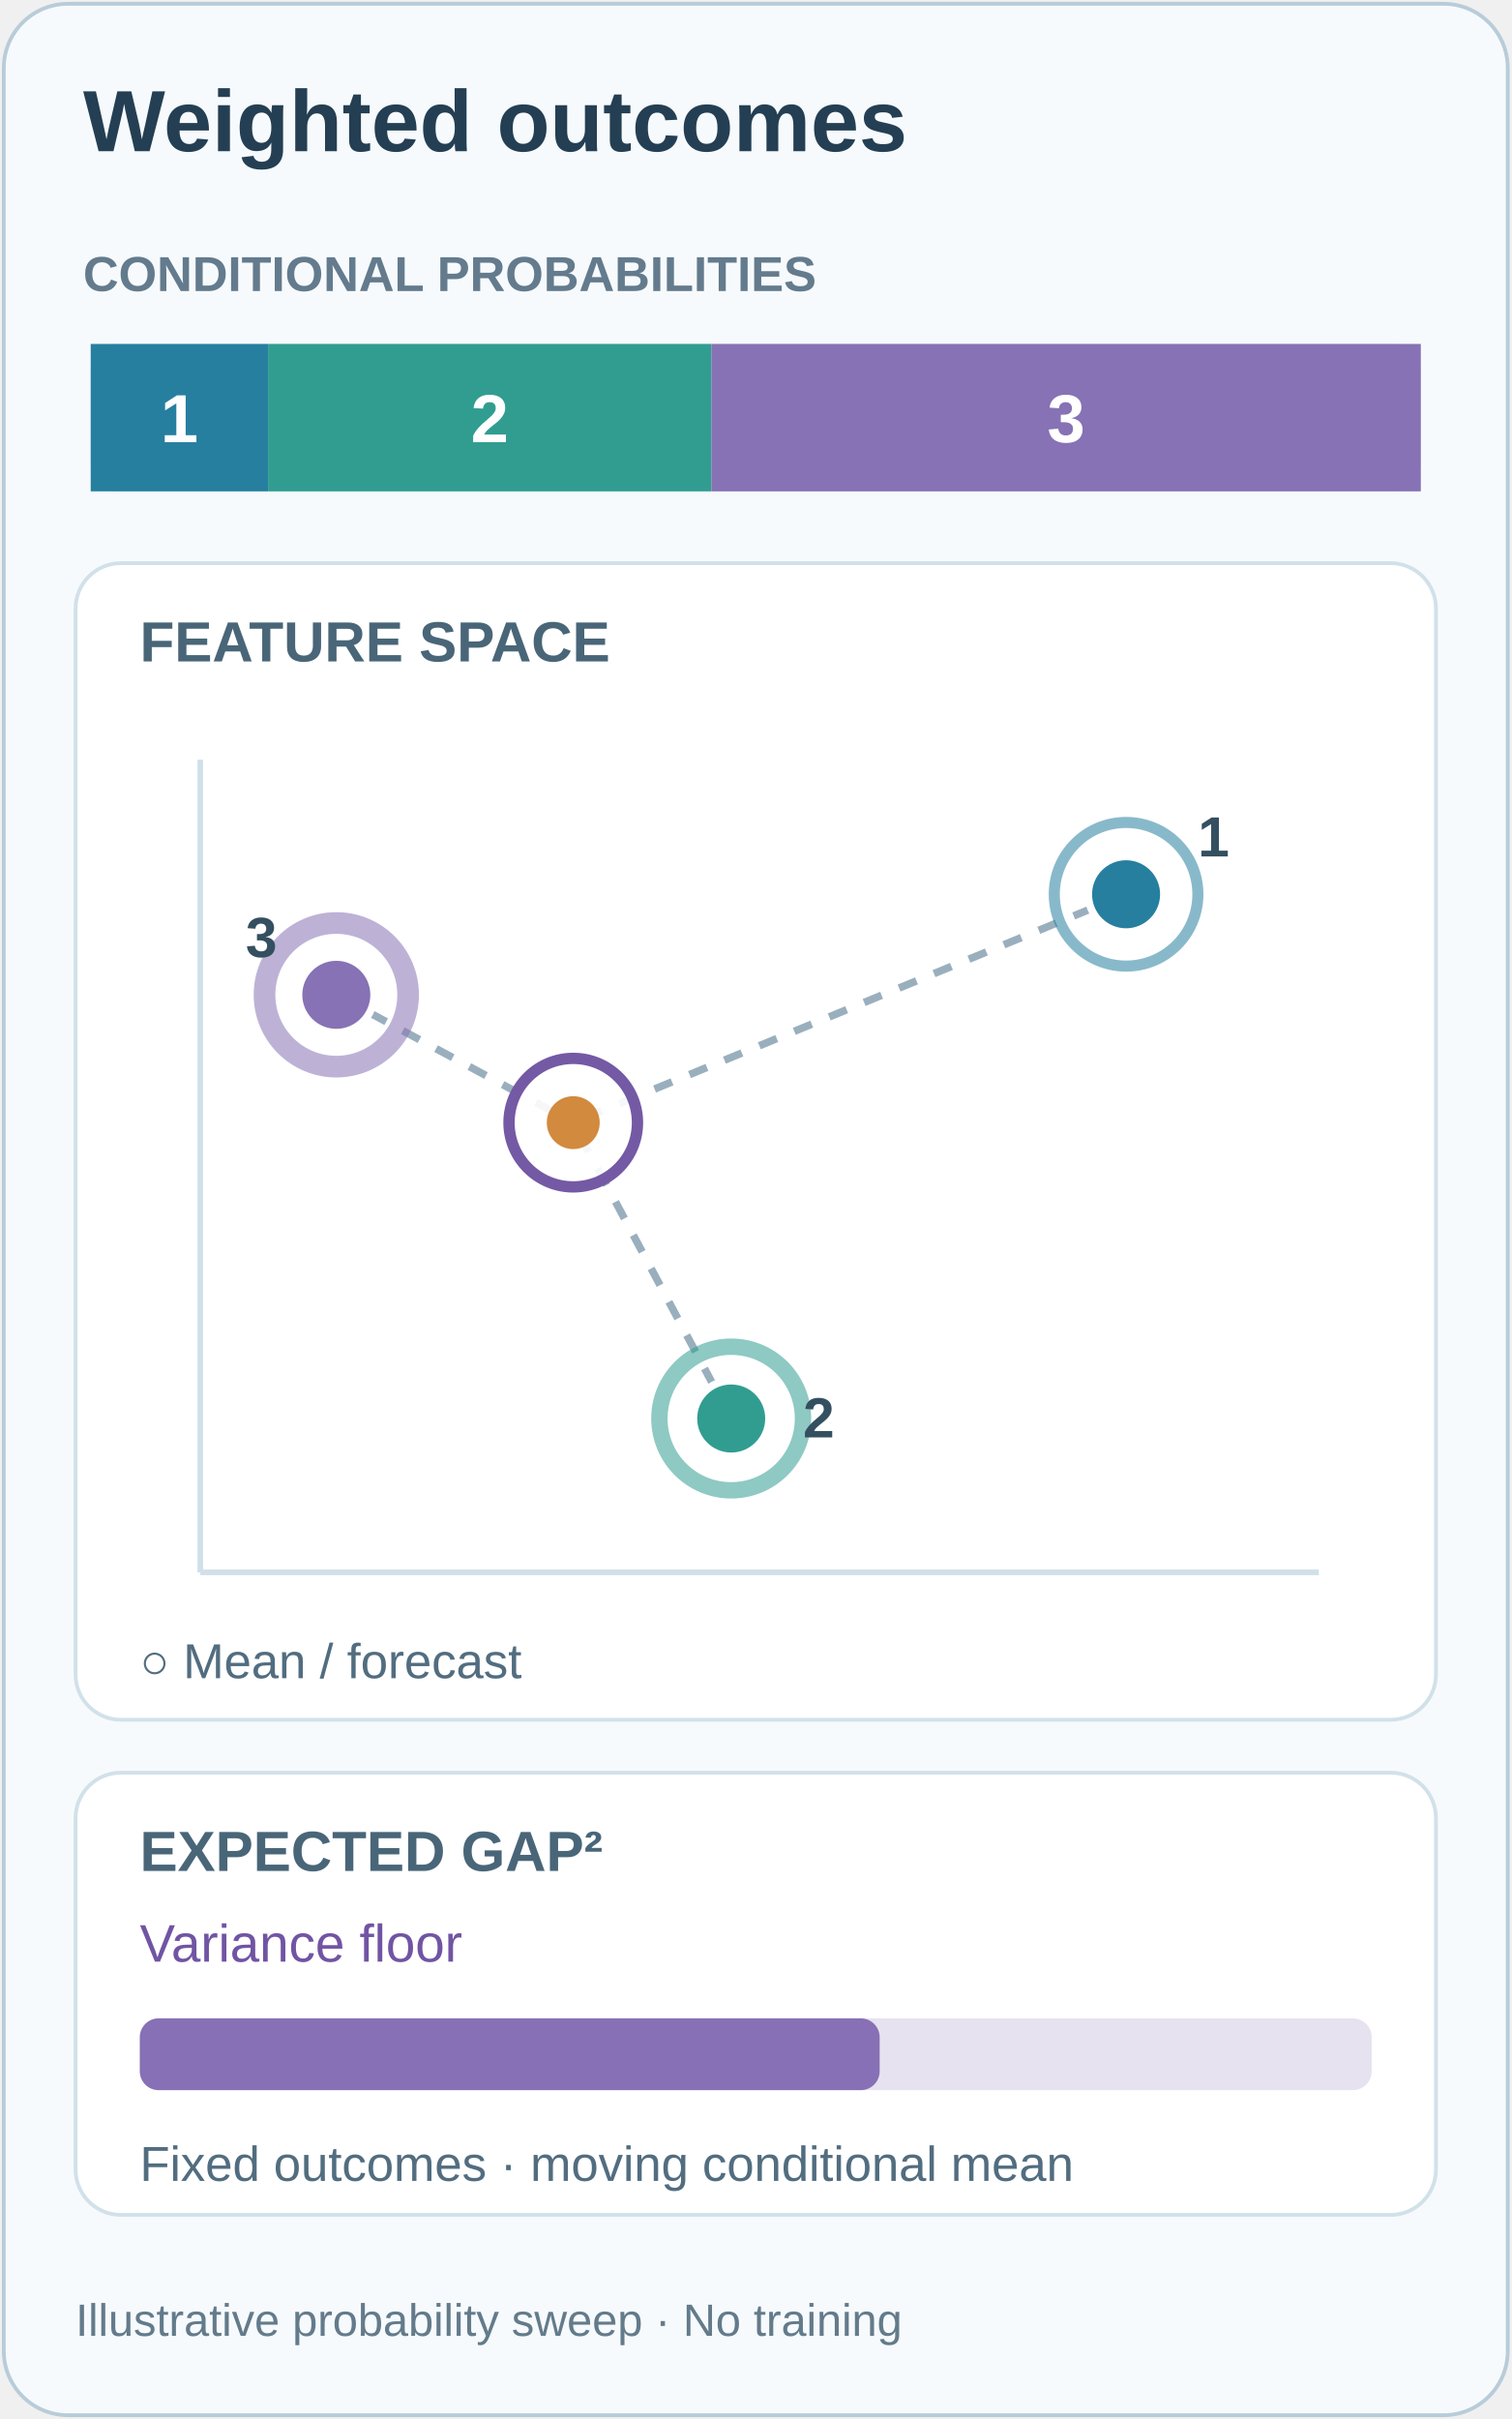
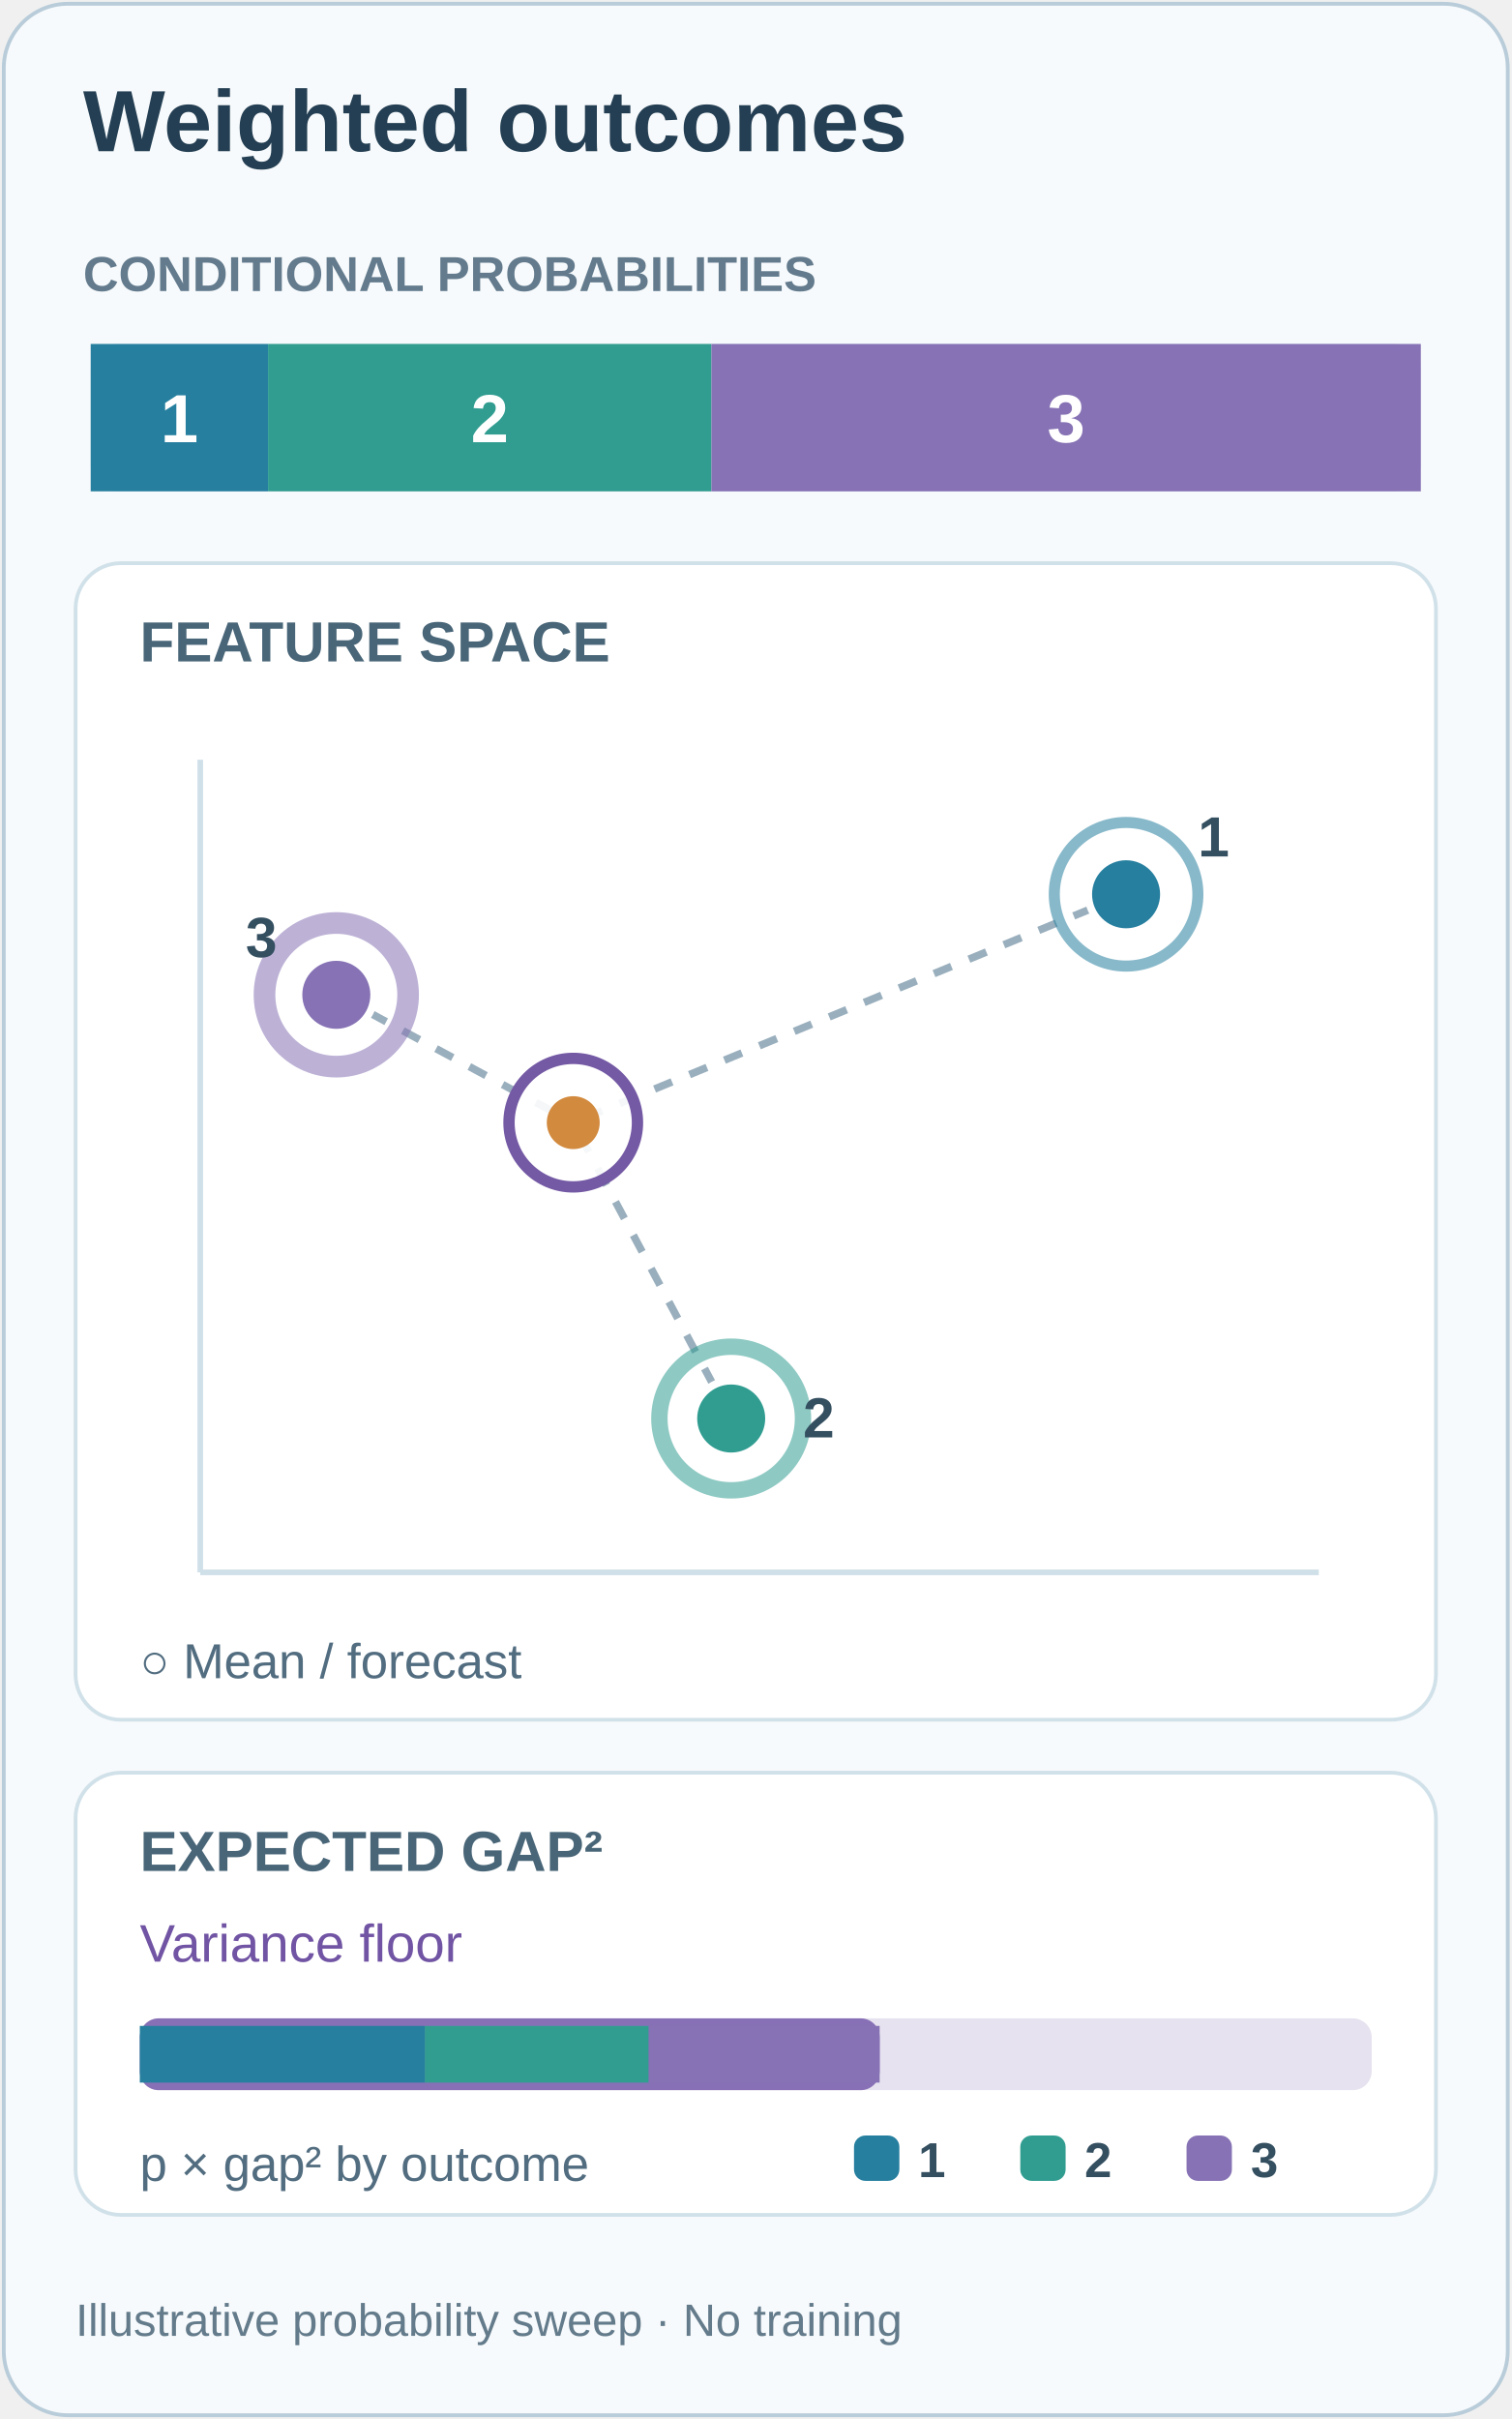
<svg xmlns="http://www.w3.org/2000/svg" width="400" height="640" viewBox="0 0 400 640" role="img" aria-labelledby="title desc">
  <rect x="1" y="1" width="398" height="638" rx="17" fill="#f7fafc" stroke="#b8ccd9" />
  <text x="22" y="40" font-family="Arial,sans-serif" font-size="23" font-weight="700" fill="#243f53">Weighted outcomes</text>
  <text x="22" y="77" font-family="Arial,sans-serif" font-size="13" font-weight="700" fill="#637b8d">CONDITIONAL PROBABILITIES</text>
  <rect x="24" y="91" width="352" height="39" rx="7" fill="#dfe9ef" />
  <rect id="icm-weight-1" x="24.000" y="91" width="46.933" height="39" fill="#267f9f">
    <animate attributeName="x" values="24.000;24.000;24.000;24.000;24.000" keyTimes="0;.25;.5;.75;1" dur="10s" calcMode="linear" repeatCount="indefinite" />
    <animate attributeName="width" values="46.933;117.333;187.733;117.333;46.933" keyTimes="0;.25;.5;.75;1" dur="10s" calcMode="linear" repeatCount="indefinite" />
  </rect>
  <text x="47.467" y="117" text-anchor="middle" font-family="Arial,sans-serif" font-size="18" font-weight="700" fill="#fff">1<animate attributeName="x" values="47.467;82.667;117.867;82.667;47.467" keyTimes="0;.25;.5;.75;1" dur="10s" calcMode="linear" repeatCount="indefinite" />
  </text>
  <rect id="icm-weight-2" x="70.933" y="91" width="117.333" height="39" fill="#319d91">
    <animate attributeName="x" values="70.933;141.333;211.733;141.333;70.933" keyTimes="0;.25;.5;.75;1" dur="10s" calcMode="linear" repeatCount="indefinite" />
    <animate attributeName="width" values="117.333;117.333;117.333;117.333;117.333" keyTimes="0;.25;.5;.75;1" dur="10s" calcMode="linear" repeatCount="indefinite" />
  </rect>
  <text x="129.600" y="117" text-anchor="middle" font-family="Arial,sans-serif" font-size="18" font-weight="700" fill="#fff">2<animate attributeName="x" values="129.600;200.000;270.400;200.000;129.600" keyTimes="0;.25;.5;.75;1" dur="10s" calcMode="linear" repeatCount="indefinite" />
  </text>
  <rect id="icm-weight-3" x="188.267" y="91" width="187.733" height="39" fill="#8672b4">
    <animate attributeName="x" values="188.267;258.667;329.067;258.667;188.267" keyTimes="0;.25;.5;.75;1" dur="10s" calcMode="linear" repeatCount="indefinite" />
    <animate attributeName="width" values="187.733;117.333;46.933;117.333;187.733" keyTimes="0;.25;.5;.75;1" dur="10s" calcMode="linear" repeatCount="indefinite" />
  </rect>
  <text x="282.133" y="117" text-anchor="middle" font-family="Arial,sans-serif" font-size="18" font-weight="700" fill="#fff">3<animate attributeName="x" values="282.133;317.333;352.533;317.333;282.133" keyTimes="0;.25;.5;.75;1" dur="10s" calcMode="linear" repeatCount="indefinite" />
  </text>
  <rect x="20" y="149" width="360" height="306" rx="12" fill="#fff" stroke="#d1e1e9" />
  <text x="37" y="175" font-family="Arial,sans-serif" font-size="15" font-weight="700" fill="#496678">FEATURE SPACE</text>
  <path d="M53 416H349M53 201V416" fill="none" stroke="#d0e0e9" stroke-width="1.5" />
  <line x1="298.000" y1="236.600" x2="151.700" y2="297.020" stroke="#9aafbd" stroke-width="2" stroke-dasharray="5 5">
    <animate attributeName="x2" values="151.700;193.500;235.300;193.500;151.700" keyTimes="0;.25;.5;.75;1" dur="10s" calcMode="linear" repeatCount="indefinite" />
    <animate attributeName="y2" values="297.020;291.700;286.380;291.700;297.020" keyTimes="0;.25;.5;.75;1" dur="10s" calcMode="linear" repeatCount="indefinite" />
  </line>
  <circle id="icm-ring-1" cx="298.000" cy="236.600" r="19" fill="none" stroke="#267f9f" opacity=".55" stroke-width="2.933">
    <animate attributeName="stroke-width" values="2.933;4.333;5.733;4.333;2.933" keyTimes="0;.25;.5;.75;1" dur="10s" calcMode="linear" repeatCount="indefinite" />
  </circle>
  <circle cx="298.000" cy="236.600" r="10" fill="#267f9f" stroke="#fff" stroke-width="2" />
  <text x="317.000" y="226.600" font-family="Arial,sans-serif" font-size="15" font-weight="700" fill="#344f60">1</text>
  <line x1="193.500" y1="375.300" x2="151.700" y2="297.020" stroke="#9aafbd" stroke-width="2" stroke-dasharray="5 5">
    <animate attributeName="x2" values="151.700;193.500;235.300;193.500;151.700" keyTimes="0;.25;.5;.75;1" dur="10s" calcMode="linear" repeatCount="indefinite" />
    <animate attributeName="y2" values="297.020;291.700;286.380;291.700;297.020" keyTimes="0;.25;.5;.75;1" dur="10s" calcMode="linear" repeatCount="indefinite" />
  </line>
  <circle id="icm-ring-2" cx="193.500" cy="375.300" r="19" fill="none" stroke="#319d91" opacity=".55" stroke-width="4.333">
    <animate attributeName="stroke-width" values="4.333;4.333;4.333;4.333;4.333" keyTimes="0;.25;.5;.75;1" dur="10s" calcMode="linear" repeatCount="indefinite" />
  </circle>
  <circle cx="193.500" cy="375.300" r="10" fill="#319d91" stroke="#fff" stroke-width="2" />
  <text x="212.500" y="380.300" font-family="Arial,sans-serif" font-size="15" font-weight="700" fill="#344f60">2</text>
  <line x1="89.000" y1="263.200" x2="151.700" y2="297.020" stroke="#9aafbd" stroke-width="2" stroke-dasharray="5 5">
    <animate attributeName="x2" values="151.700;193.500;235.300;193.500;151.700" keyTimes="0;.25;.5;.75;1" dur="10s" calcMode="linear" repeatCount="indefinite" />
    <animate attributeName="y2" values="297.020;291.700;286.380;291.700;297.020" keyTimes="0;.25;.5;.75;1" dur="10s" calcMode="linear" repeatCount="indefinite" />
  </line>
  <circle id="icm-ring-3" cx="89.000" cy="263.200" r="19" fill="none" stroke="#8672b4" opacity=".55" stroke-width="5.733">
    <animate attributeName="stroke-width" values="5.733;4.333;2.933;4.333;5.733" keyTimes="0;.25;.5;.75;1" dur="10s" calcMode="linear" repeatCount="indefinite" />
  </circle>
  <circle cx="89.000" cy="263.200" r="10" fill="#8672b4" stroke="#fff" stroke-width="2" />
  <text x="65.000" y="253.200" font-family="Arial,sans-serif" font-size="15" font-weight="700" fill="#344f60">3</text>
  <circle id="icm-weighted-mean" cx="151.700" cy="297.020" r="17" stroke="#7459a4" stroke-width="3" fill="#fff" fill-opacity=".9">
    <animate attributeName="cx" values="151.700;193.500;235.300;193.500;151.700" keyTimes="0;.25;.5;.75;1" dur="10s" calcMode="linear" repeatCount="indefinite" />
    <animate attributeName="cy" values="297.020;291.700;286.380;291.700;297.020" keyTimes="0;.25;.5;.75;1" dur="10s" calcMode="linear" repeatCount="indefinite" />
  </circle>
  <circle id="icm-weighted-forecast" cx="151.700" cy="297.020" r="7" fill="#d28a3e">
    <animate attributeName="cx" values="151.700;193.500;235.300;193.500;151.700" keyTimes="0;.25;.5;.75;1" dur="10s" calcMode="linear" repeatCount="indefinite" />
    <animate attributeName="cy" values="297.020;291.700;286.380;291.700;297.020" keyTimes="0;.25;.5;.75;1" dur="10s" calcMode="linear" repeatCount="indefinite" />
  </circle>
  <text x="37" y="444" font-family="Arial,sans-serif" font-size="13" fill="#526d80">○ Mean / forecast</text>
  <rect x="20" y="469" width="360" height="117" rx="12" fill="#fff" stroke="#d1e1e9" />
  <text x="37" y="495" font-family="Arial,sans-serif" font-size="15" font-weight="700" fill="#496678">EXPECTED GAP²</text>
  <text x="37" y="519" font-family="Arial,sans-serif" font-size="14" fill="#7154a3">Variance floor</text>
  <rect x="37" y="534" width="326" height="19" rx="5" fill="#e6e2ef" />
  <rect id="icm-weighted-variance" x="37" y="534" width="195.787" height="19" rx="5" fill="#8770b5">
    <animate attributeName="width" values="195.787;204.407;212.226;219.242;225.458;230.871;235.483;239.293;242.301;244.508;245.913;246.516;246.317;245.317;243.515;240.912;237.507;233.300;228.291;222.481;215.869;222.481;228.291;233.300;237.507;240.912;243.515;245.317;246.317;246.516;245.913;244.508;242.301;239.293;235.483;230.871;225.458;219.242;212.226;204.407;195.787" keyTimes="0.000;0.025;0.050;0.075;0.100;0.125;0.150;0.175;0.200;0.225;0.250;0.275;0.300;0.325;0.350;0.375;0.400;0.425;0.450;0.475;0.500;0.525;0.550;0.575;0.600;0.625;0.650;0.675;0.700;0.725;0.750;0.775;0.800;0.825;0.850;0.875;0.900;0.925;0.950;0.975;1.000" dur="10s" calcMode="linear" repeatCount="indefinite" />
  </rect>
-   <text x="37" y="577" font-family="Arial,sans-serif" font-size="13" fill="#526d80">Fixed outcomes · moving conditional mean</text>
+   <rect id="icm-variance-term-1" x="37.000" y="536" width="75.417" height="15" fill="#267f9f" aria-hidden="true">
+     <animate attributeName="x" values="37.000;37.000;37.000;37.000;37.000;37.000;37.000;37.000;37.000;37.000;37.000;37.000;37.000;37.000;37.000;37.000;37.000;37.000;37.000;37.000;37.000;37.000;37.000;37.000;37.000;37.000;37.000;37.000;37.000;37.000;37.000;37.000;37.000;37.000;37.000;37.000;37.000;37.000;37.000;37.000;37.000" keyTimes="0.000;0.025;0.050;0.075;0.100;0.125;0.150;0.175;0.200;0.225;0.250;0.275;0.300;0.325;0.350;0.375;0.400;0.425;0.450;0.475;0.500;0.525;0.550;0.575;0.600;0.625;0.650;0.675;0.700;0.725;0.750;0.775;0.800;0.825;0.850;0.875;0.900;0.925;0.950;0.975;1.000" dur="10s" calcMode="linear" repeatCount="indefinite" />
+     <animate attributeName="width" values="75.417;82.335;88.245;93.196;97.235;100.411;102.772;104.366;105.241;105.445;105.026;104.033;102.513;100.515;98.087;95.276;92.131;88.700;85.031;81.173;77.172;81.173;85.031;88.700;92.131;95.276;98.087;100.515;102.513;104.033;105.026;105.445;105.241;104.366;102.772;100.411;97.235;93.196;88.245;82.335;75.417" keyTimes="0.000;0.025;0.050;0.075;0.100;0.125;0.150;0.175;0.200;0.225;0.250;0.275;0.300;0.325;0.350;0.375;0.400;0.425;0.450;0.475;0.500;0.525;0.550;0.575;0.600;0.625;0.650;0.675;0.700;0.725;0.750;0.775;0.800;0.825;0.850;0.875;0.900;0.925;0.950;0.975;1.000" dur="10s" calcMode="linear" repeatCount="indefinite" />
+   </rect>
+   <rect id="icm-variance-term-2" x="112.417" y="536" width="59.262" height="15" fill="#319d91" aria-hidden="true">
+     <animate attributeName="x" values="112.417;119.335;125.245;130.196;134.235;137.411;139.772;141.366;142.241;142.445;142.026;141.033;139.513;137.515;135.087;132.276;129.131;125.700;122.031;118.173;114.172;118.173;122.031;125.700;129.131;132.276;135.087;137.515;139.513;141.033;142.026;142.445;142.241;141.366;139.772;137.411;134.235;130.196;125.245;119.335;112.417" keyTimes="0.000;0.025;0.050;0.075;0.100;0.125;0.150;0.175;0.200;0.225;0.250;0.275;0.300;0.325;0.350;0.375;0.400;0.425;0.450;0.475;0.500;0.525;0.550;0.575;0.600;0.625;0.650;0.675;0.700;0.725;0.750;0.775;0.800;0.825;0.850;0.875;0.900;0.925;0.950;0.975;1.000" dur="10s" calcMode="linear" repeatCount="indefinite" />
+     <animate attributeName="width" values="59.262;57.393;55.791;54.456;53.389;52.588;52.055;51.789;51.790;52.059;52.595;53.398;54.468;55.805;57.410;59.282;61.421;63.828;66.501;69.442;72.650;69.442;66.501;63.828;61.421;59.282;57.410;55.805;54.468;53.398;52.595;52.059;51.790;51.789;52.055;52.588;53.389;54.456;55.791;57.393;59.262" keyTimes="0.000;0.025;0.050;0.075;0.100;0.125;0.150;0.175;0.200;0.225;0.250;0.275;0.300;0.325;0.350;0.375;0.400;0.425;0.450;0.475;0.500;0.525;0.550;0.575;0.600;0.625;0.650;0.675;0.700;0.725;0.750;0.775;0.800;0.825;0.850;0.875;0.900;0.925;0.950;0.975;1.000" dur="10s" calcMode="linear" repeatCount="indefinite" />
+   </rect>
+   <rect id="icm-variance-term-3" x="171.680" y="536" width="61.107" height="15" fill="#8672b4" aria-hidden="true">
+     <animate attributeName="x" values="171.680;176.728;181.036;184.652;187.624;189.999;191.827;193.155;194.031;194.504;194.621;194.431;193.981;193.321;192.497;191.558;190.552;189.528;188.533;187.615;186.823;187.615;188.533;189.528;190.552;191.558;192.497;193.321;193.981;194.431;194.621;194.504;194.031;193.155;191.827;189.999;187.624;184.652;181.036;176.728;171.680" keyTimes="0.000;0.025;0.050;0.075;0.100;0.125;0.150;0.175;0.200;0.225;0.250;0.275;0.300;0.325;0.350;0.375;0.400;0.425;0.450;0.475;0.500;0.525;0.550;0.575;0.600;0.625;0.650;0.675;0.700;0.725;0.750;0.775;0.800;0.825;0.850;0.875;0.900;0.925;0.950;0.975;1.000" dur="10s" calcMode="linear" repeatCount="indefinite" />
+     <animate attributeName="width" values="61.107;64.679;68.190;71.591;74.834;77.872;80.656;83.138;85.270;87.004;88.292;89.085;89.336;88.997;88.019;86.354;83.954;80.772;76.758;71.866;66.046;71.866;76.758;80.772;83.954;86.354;88.019;88.997;89.336;89.085;88.292;87.004;85.270;83.138;80.656;77.872;74.834;71.591;68.190;64.679;61.107" keyTimes="0.000;0.025;0.050;0.075;0.100;0.125;0.150;0.175;0.200;0.225;0.250;0.275;0.300;0.325;0.350;0.375;0.400;0.425;0.450;0.475;0.500;0.525;0.550;0.575;0.600;0.625;0.650;0.675;0.700;0.725;0.750;0.775;0.800;0.825;0.850;0.875;0.900;0.925;0.950;0.975;1.000" dur="10s" calcMode="linear" repeatCount="indefinite" />
+   </rect>
+   <text x="37" y="577" font-family="Arial,sans-serif" font-size="13" fill="#526d80">p × gap² by outcome</text>
+   <rect x="226" y="565" width="12" height="12" rx="3" fill="#267f9f" />
+   <text x="243" y="576" font-family="Arial,sans-serif" font-size="13" font-weight="700" fill="#344f60">1</text>
+   <rect x="270" y="565" width="12" height="12" rx="3" fill="#319d91" />
+   <text x="287" y="576" font-family="Arial,sans-serif" font-size="13" font-weight="700" fill="#344f60">2</text>
+   <rect x="314" y="565" width="12" height="12" rx="3" fill="#8672b4" />
+   <text x="331" y="576" font-family="Arial,sans-serif" font-size="13" font-weight="700" fill="#344f60">3</text>
  <text x="20" y="618" font-family="Arial,sans-serif" font-size="12" fill="#637b8b">Illustrative probability sweep · No training</text>
</svg>
